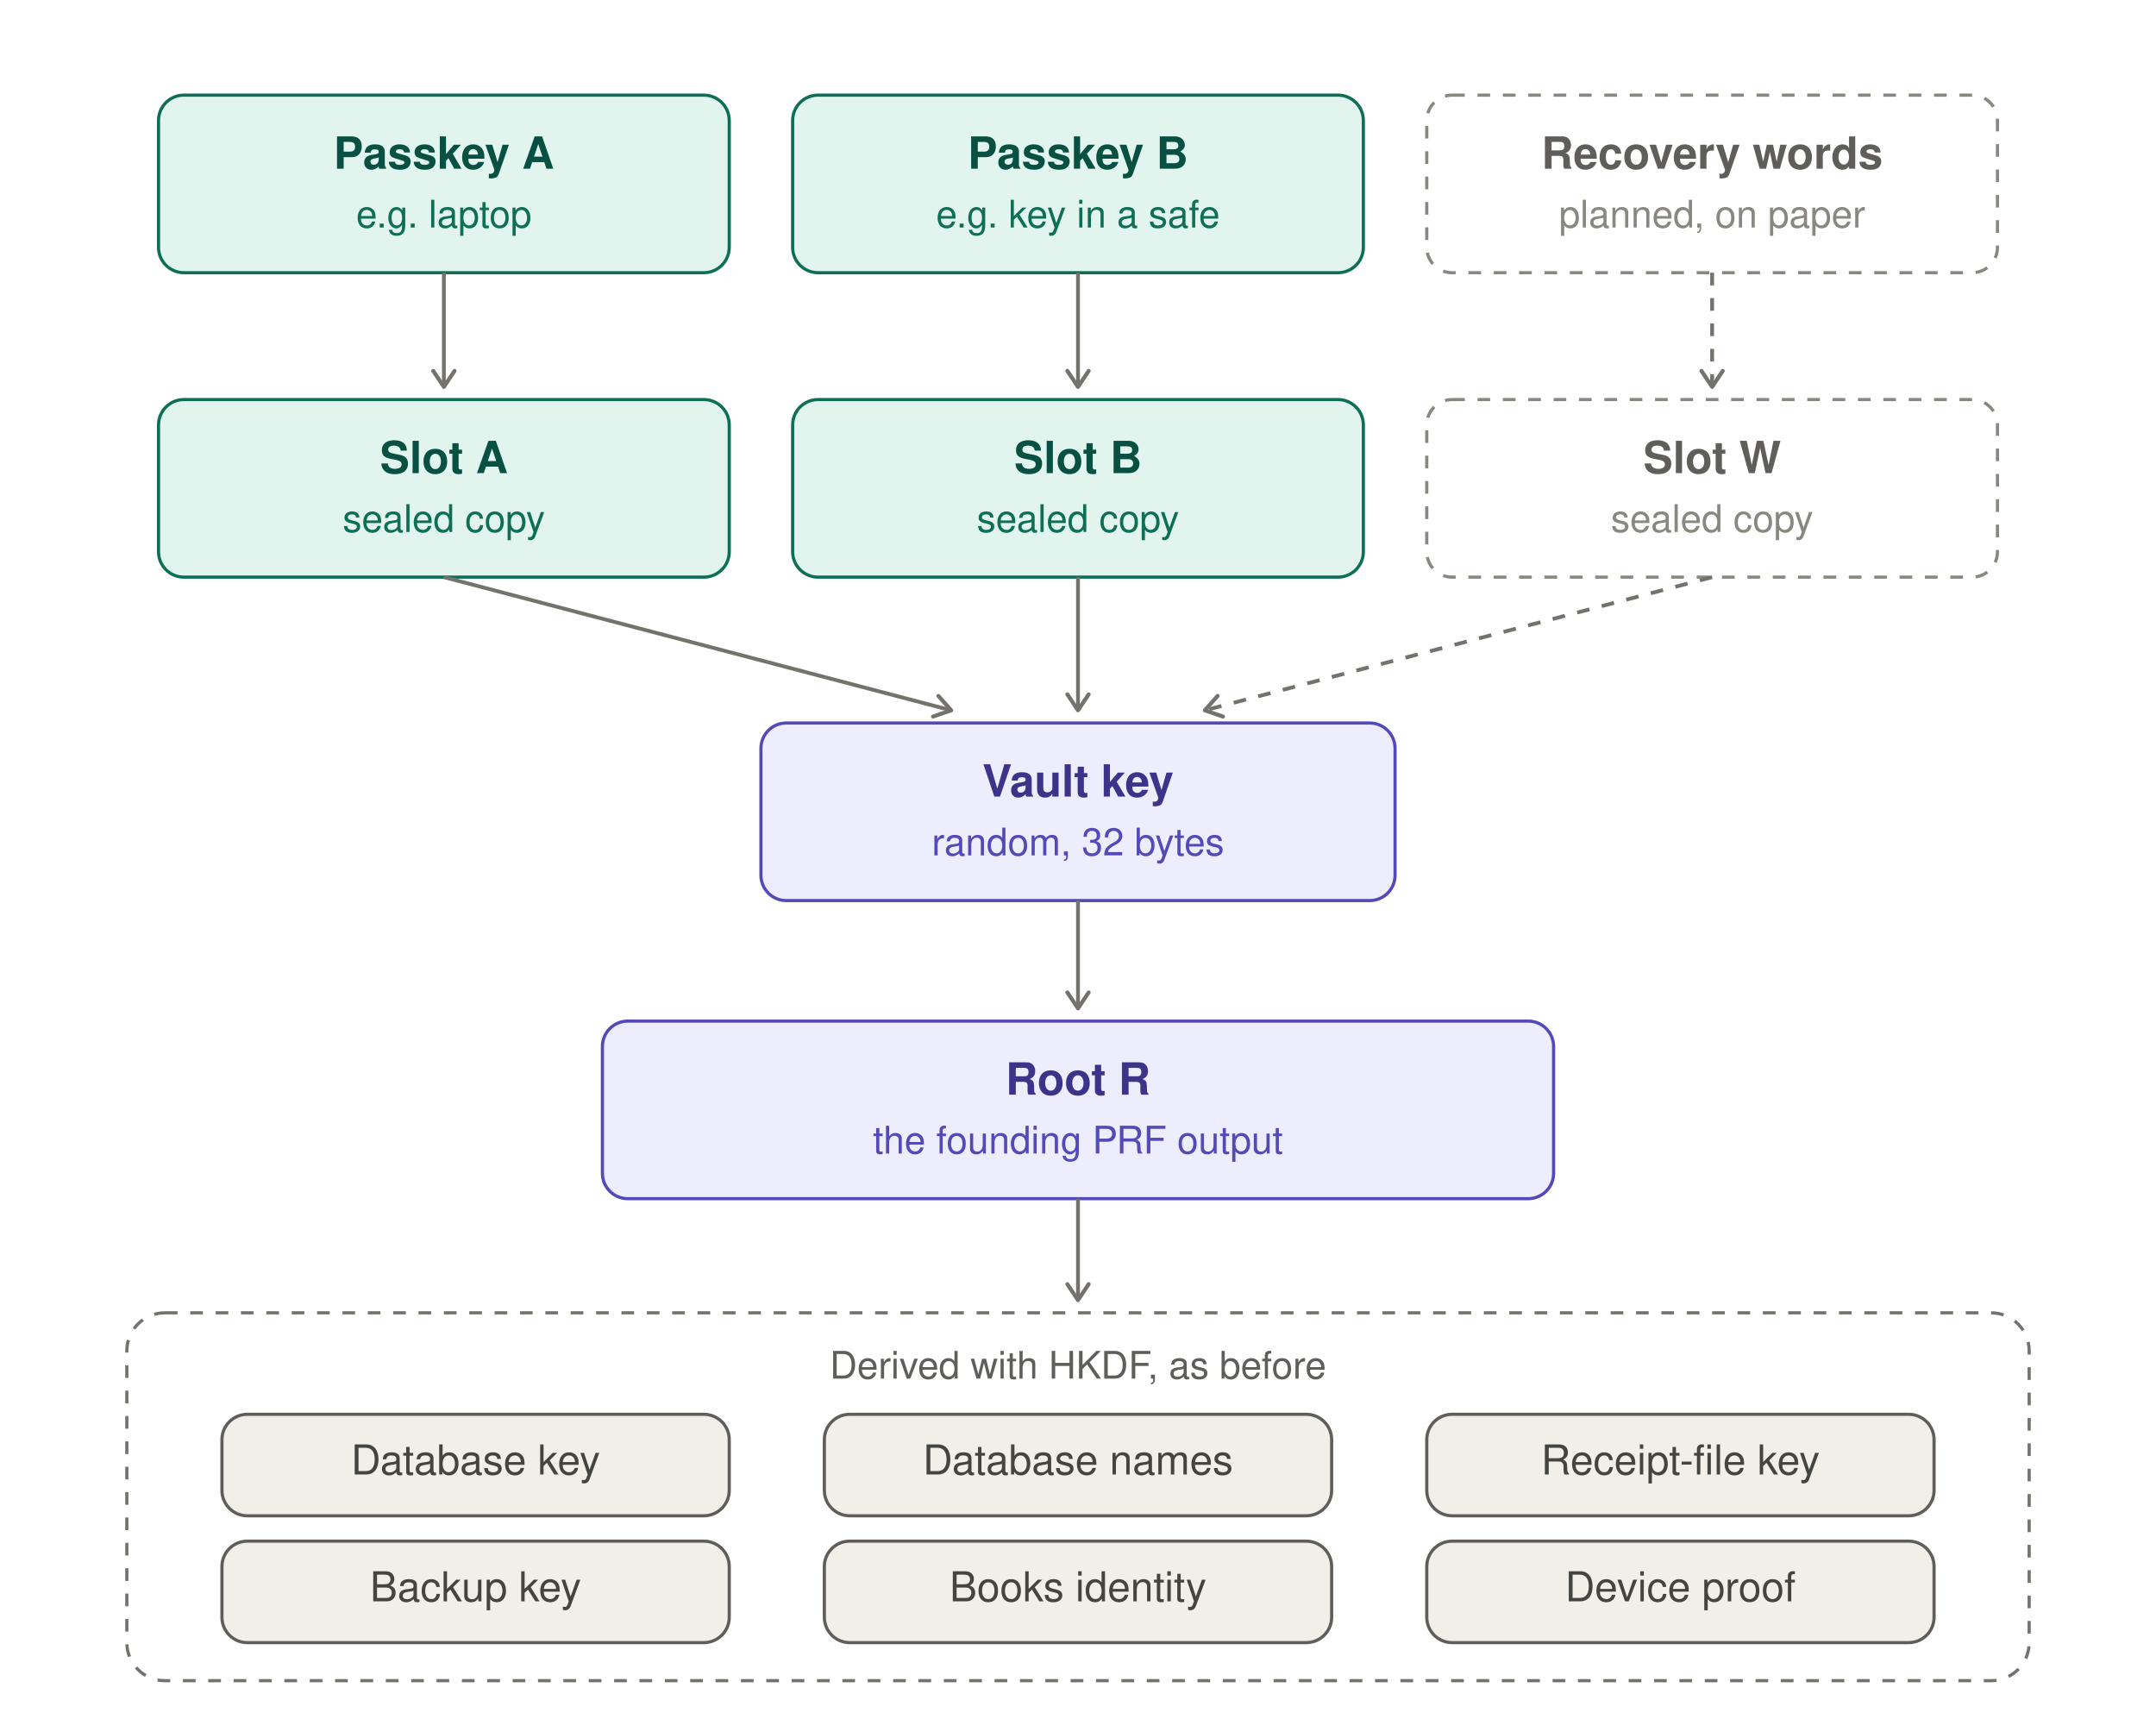
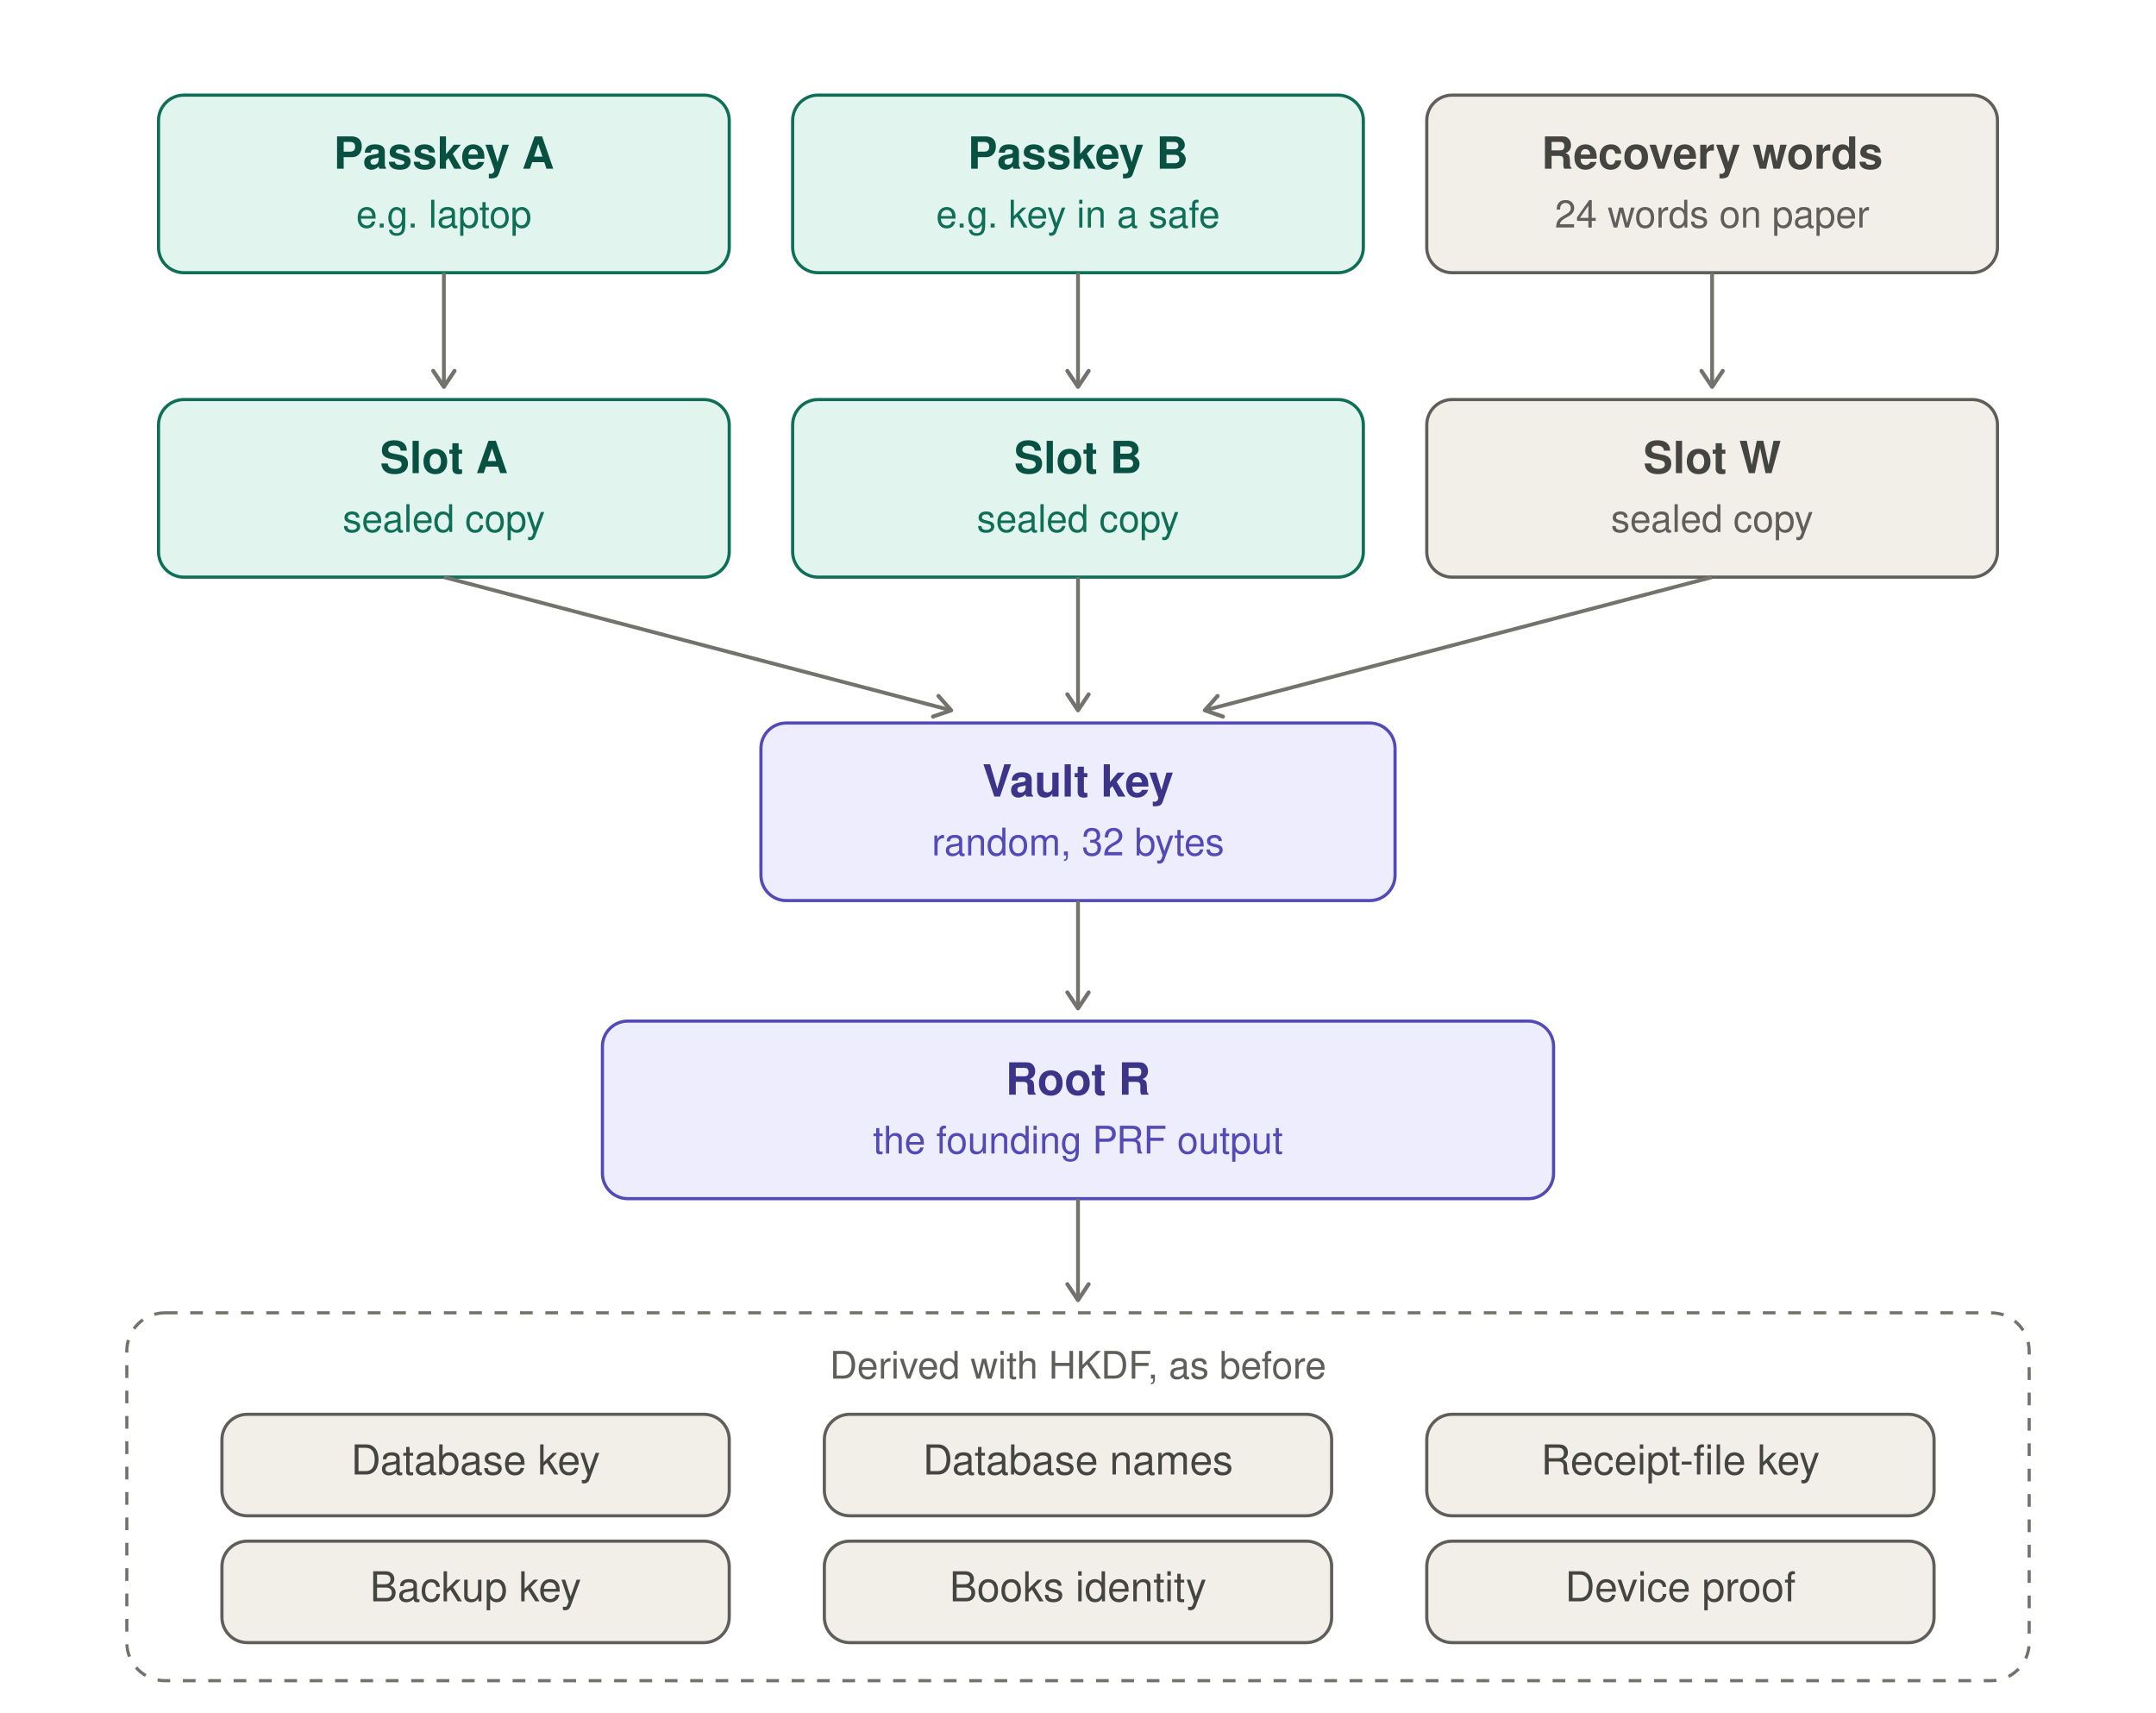
<svg xmlns="http://www.w3.org/2000/svg" viewBox="0 0 680 540" width="680" height="540" role="img" font-family="-apple-system, BlinkMacSystemFont, Segoe UI, Helvetica, Arial, sans-serif">
  <defs>
    <marker id="a" viewBox="0 0 10 10" refX="8" refY="5" markerWidth="7" markerHeight="7" orient="auto-start-reverse">
      <path d="M2 1L8 5L2 9" fill="none" stroke="#73726C" stroke-width="1.5" stroke-linecap="round" stroke-linejoin="round" />
    </marker>
  </defs>
  <rect x="50" y="30" width="180" height="56" rx="8" fill="#E1F5EE" stroke="#0F6E56" stroke-width="1" />
  <text x="140.0" y="50" text-anchor="middle" dominant-baseline="central" font-size="14" font-weight="600" fill="#085041">Passkey A</text>
  <text x="140.0" y="69" text-anchor="middle" dominant-baseline="central" font-size="12" fill="#0F6E56">e.g. laptop</text>
  <rect x="250" y="30" width="180" height="56" rx="8" fill="#E1F5EE" stroke="#0F6E56" stroke-width="1" />
  <text x="340.0" y="50" text-anchor="middle" dominant-baseline="central" font-size="14" font-weight="600" fill="#085041">Passkey B</text>
  <text x="340.0" y="69" text-anchor="middle" dominant-baseline="central" font-size="12" fill="#0F6E56">e.g. key in a safe</text>
-   <rect x="450" y="30" width="180" height="56" rx="8" fill="none" stroke="#888780" stroke-width="1" stroke-dasharray="4 4" />
-   <text x="540.0" y="50" text-anchor="middle" dominant-baseline="central" font-size="14" font-weight="600" fill="#5F5E5A">Recovery words</text>
-   <text x="540.0" y="69" text-anchor="middle" dominant-baseline="central" font-size="12" fill="#888780">planned, on paper</text>
+   <rect x="450" y="30" width="180" height="56" rx="8" fill="#F1EFE8" stroke="#5F5E5A" stroke-width="1" />
+   <text x="540.0" y="50" text-anchor="middle" dominant-baseline="central" font-size="14" font-weight="600" fill="#444441">Recovery words</text>
+   <text x="540.0" y="69" text-anchor="middle" dominant-baseline="central" font-size="12" fill="#5F5E5A">24 words on paper</text>
  <line x1="140" y1="86" x2="140" y2="122" stroke="#73726C" stroke-width="1.2" marker-end="url(#a)" />
  <line x1="340" y1="86" x2="340" y2="122" stroke="#73726C" stroke-width="1.2" marker-end="url(#a)" />
-   <line x1="540" y1="86" x2="540" y2="122" stroke="#73726C" stroke-width="1.2" stroke-dasharray="4 4" marker-end="url(#a)" />
+   <line x1="540" y1="86" x2="540" y2="122" stroke="#73726C" stroke-width="1.2" marker-end="url(#a)" />
  <rect x="50" y="126" width="180" height="56" rx="8" fill="#E1F5EE" stroke="#0F6E56" stroke-width="1" />
  <text x="140.0" y="146" text-anchor="middle" dominant-baseline="central" font-size="14" font-weight="600" fill="#085041">Slot A</text>
  <text x="140.0" y="165" text-anchor="middle" dominant-baseline="central" font-size="12" fill="#0F6E56">sealed copy</text>
  <rect x="250" y="126" width="180" height="56" rx="8" fill="#E1F5EE" stroke="#0F6E56" stroke-width="1" />
  <text x="340.0" y="146" text-anchor="middle" dominant-baseline="central" font-size="14" font-weight="600" fill="#085041">Slot B</text>
  <text x="340.0" y="165" text-anchor="middle" dominant-baseline="central" font-size="12" fill="#0F6E56">sealed copy</text>
-   <rect x="450" y="126" width="180" height="56" rx="8" fill="none" stroke="#888780" stroke-width="1" stroke-dasharray="4 4" />
-   <text x="540.0" y="146" text-anchor="middle" dominant-baseline="central" font-size="14" font-weight="600" fill="#5F5E5A">Slot W</text>
-   <text x="540.0" y="165" text-anchor="middle" dominant-baseline="central" font-size="12" fill="#888780">sealed copy</text>
+   <rect x="450" y="126" width="180" height="56" rx="8" fill="#F1EFE8" stroke="#5F5E5A" stroke-width="1" />
+   <text x="540.0" y="146" text-anchor="middle" dominant-baseline="central" font-size="14" font-weight="600" fill="#444441">Slot W</text>
+   <text x="540.0" y="165" text-anchor="middle" dominant-baseline="central" font-size="12" fill="#5F5E5A">sealed copy</text>
  <line x1="140" y1="182" x2="300" y2="224" stroke="#73726C" stroke-width="1.2" marker-end="url(#a)" />
  <line x1="340" y1="182" x2="340" y2="224" stroke="#73726C" stroke-width="1.2" marker-end="url(#a)" />
-   <line x1="540" y1="182" x2="380" y2="224" stroke="#73726C" stroke-width="1.2" stroke-dasharray="4 4" marker-end="url(#a)" />
+   <line x1="540" y1="182" x2="380" y2="224" stroke="#73726C" stroke-width="1.2" marker-end="url(#a)" />
  <rect x="240" y="228" width="200" height="56" rx="8" fill="#EEEDFE" stroke="#534AB7" stroke-width="1" />
  <text x="340.0" y="248" text-anchor="middle" dominant-baseline="central" font-size="14" font-weight="600" fill="#3C3489">Vault key</text>
  <text x="340.0" y="267" text-anchor="middle" dominant-baseline="central" font-size="12" fill="#534AB7">random, 32 bytes</text>
  <line x1="340" y1="284" x2="340" y2="318" stroke="#73726C" stroke-width="1.2" marker-end="url(#a)" />
  <rect x="190" y="322" width="300" height="56" rx="8" fill="#EEEDFE" stroke="#534AB7" stroke-width="1" />
  <text x="340.0" y="342" text-anchor="middle" dominant-baseline="central" font-size="14" font-weight="600" fill="#3C3489">Root R</text>
  <text x="340.0" y="361" text-anchor="middle" dominant-baseline="central" font-size="12" fill="#534AB7">the founding PRF output</text>
  <line x1="340" y1="378" x2="340" y2="410" stroke="#73726C" stroke-width="1.2" marker-end="url(#a)" />
  <rect x="40" y="414" width="600" height="116" rx="12" fill="none" stroke="#73726C" stroke-width="1" stroke-dasharray="4 4" />
  <text x="340" y="432" text-anchor="middle" dominant-baseline="central" font-size="12" fill="#5F5E5A">Derived with HKDF, as before</text>
  <rect x="70" y="446" width="160" height="32" rx="8" fill="#F1EFE8" stroke="#5F5E5A" stroke-width="1" />
  <text x="150.0" y="462.0" text-anchor="middle" dominant-baseline="central" font-size="13" fill="#444441">Database key</text>
  <rect x="260" y="446" width="160" height="32" rx="8" fill="#F1EFE8" stroke="#5F5E5A" stroke-width="1" />
  <text x="340.0" y="462.0" text-anchor="middle" dominant-baseline="central" font-size="13" fill="#444441">Database names</text>
  <rect x="450" y="446" width="160" height="32" rx="8" fill="#F1EFE8" stroke="#5F5E5A" stroke-width="1" />
  <text x="530.0" y="462.0" text-anchor="middle" dominant-baseline="central" font-size="13" fill="#444441">Receipt-file key</text>
  <rect x="70" y="486" width="160" height="32" rx="8" fill="#F1EFE8" stroke="#5F5E5A" stroke-width="1" />
  <text x="150.0" y="502.0" text-anchor="middle" dominant-baseline="central" font-size="13" fill="#444441">Backup key</text>
  <rect x="260" y="486" width="160" height="32" rx="8" fill="#F1EFE8" stroke="#5F5E5A" stroke-width="1" />
  <text x="340.0" y="502.0" text-anchor="middle" dominant-baseline="central" font-size="13" fill="#444441">Books identity</text>
  <rect x="450" y="486" width="160" height="32" rx="8" fill="#F1EFE8" stroke="#5F5E5A" stroke-width="1" />
  <text x="530.0" y="502.0" text-anchor="middle" dominant-baseline="central" font-size="13" fill="#444441">Device proof</text>
</svg>
